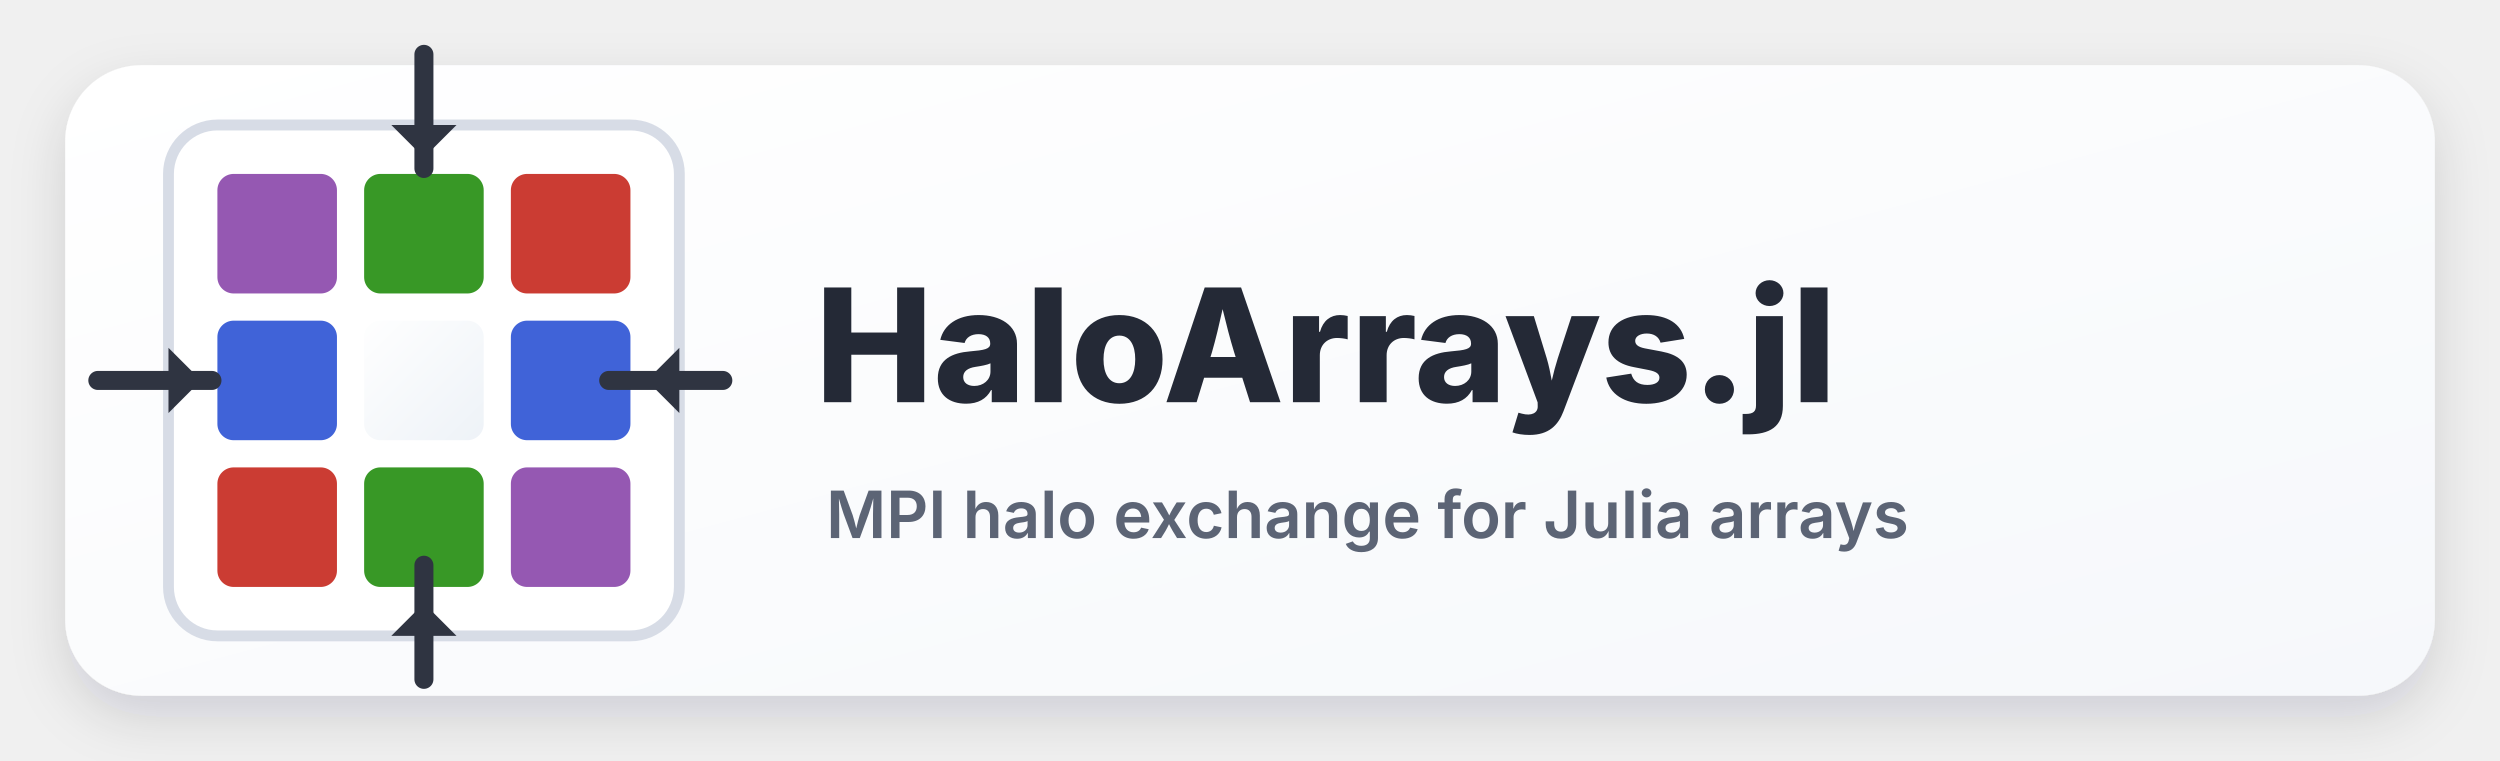
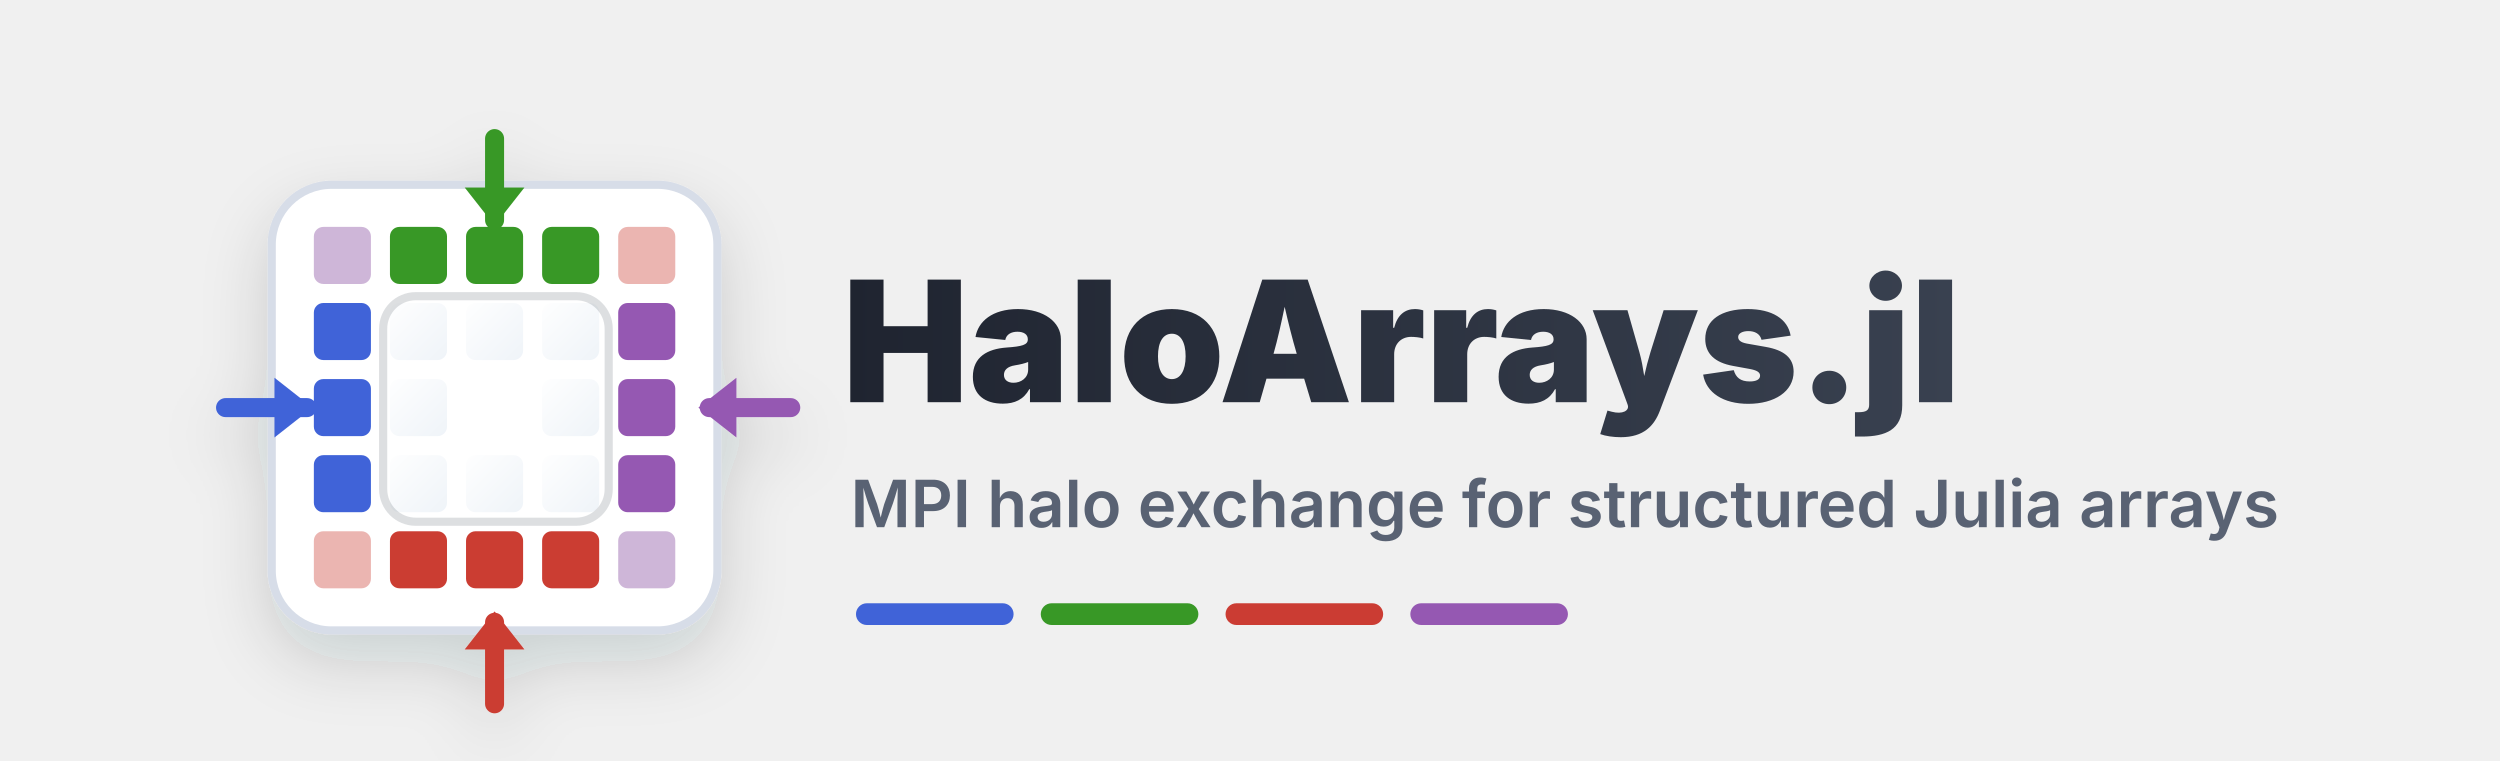
<svg xmlns="http://www.w3.org/2000/svg" viewBox="0 0 920 280" role="img" aria-labelledby="title desc">
  <defs>
-     <linearGradient id="panel" x1="0" x2="1" y1="0" y2="1">
+     <filter id="soft-shadow" x="-20%" y="-20%" width="140%" height="150%">
+       <feDropShadow dx="0" dy="10" stdDeviation="12" flood-color="#1f2937" flood-opacity="0.16" />
+     </filter>
+     <linearGradient id="cell" x1="0" y1="0" x2="1" y2="1">
      <stop offset="0" stop-color="#ffffff" />
-       <stop offset="1" stop-color="#f6f8fb" />
+       <stop offset="1" stop-color="#eef3f8" />
    </linearGradient>
-     <linearGradient id="core" x1="0" y1="0" x2="1" y2="1">
-       <stop offset="0" stop-color="#ffffff" />
-       <stop offset="1" stop-color="#edf2f7" />
+     <linearGradient id="ink" x1="0" y1="0" x2="1" y2="0">
+       <stop offset="0" stop-color="#1f2430" />
+       <stop offset="1" stop-color="#394150" />
    </linearGradient>
-     <filter id="shadow" x="-10%" y="-20%" width="120%" height="140%">
-       <feDropShadow dx="0" dy="8" stdDeviation="10" flood-color="#172033" flood-opacity="0.14" />
-     </filter>
  </defs>
-   <rect x="24" y="24" width="872" height="232" rx="28" fill="url(#panel)" filter="url(#shadow)" />
-   <g transform="translate(62 46)">
-     <rect x="0" y="0" width="188" height="188" rx="18" fill="#ffffff" stroke="#d7dce6" stroke-width="4" />
-     <g stroke="#ffffff" stroke-width="4">
-       <rect x="16" y="16" width="48" height="48" rx="8" fill="#9558b2" />
-       <rect x="70" y="16" width="48" height="48" rx="8" fill="#389826" />
-       <rect x="124" y="16" width="48" height="48" rx="8" fill="#cb3c33" />
-       <rect x="16" y="70" width="48" height="48" rx="8" fill="#4063d8" />
-       <rect x="70" y="70" width="48" height="48" rx="8" fill="url(#core)" />
-       <rect x="124" y="70" width="48" height="48" rx="8" fill="#4063d8" />
-       <rect x="16" y="124" width="48" height="48" rx="8" fill="#cb3c33" />
-       <rect x="70" y="124" width="48" height="48" rx="8" fill="#389826" />
-       <rect x="124" y="124" width="48" height="48" rx="8" fill="#9558b2" />
+   <g transform="translate(70 38)" filter="url(#soft-shadow)">
+     <rect x="30" y="30" width="164" height="164" rx="22" fill="#ffffff" />
+     <rect x="30" y="30" width="164" height="164" rx="22" fill="none" stroke="#d7dde8" stroke-width="3" />
+     <g stroke="#ffffff" stroke-width="3">
+       <rect x="44" y="44" width="24" height="24" rx="5" fill="#7f3f98" opacity="0.38" />
+       <rect x="72" y="44" width="24" height="24" rx="5" fill="#389826" />
+       <rect x="100" y="44" width="24" height="24" rx="5" fill="#389826" />
+       <rect x="128" y="44" width="24" height="24" rx="5" fill="#389826" />
+       <rect x="156" y="44" width="24" height="24" rx="5" fill="#cb3c33" opacity="0.38" />
+       <rect x="44" y="72" width="24" height="24" rx="5" fill="#4063d8" />
+       <rect x="72" y="72" width="24" height="24" rx="5" fill="url(#cell)" />
+       <rect x="100" y="72" width="24" height="24" rx="5" fill="url(#cell)" />
+       <rect x="128" y="72" width="24" height="24" rx="5" fill="url(#cell)" />
+       <rect x="156" y="72" width="24" height="24" rx="5" fill="#9558b2" />
+       <rect x="44" y="100" width="24" height="24" rx="5" fill="#4063d8" />
+       <rect x="72" y="100" width="24" height="24" rx="5" fill="url(#cell)" />
+       <rect x="100" y="100" width="24" height="24" rx="5" fill="#ffffff" />
+       <rect x="128" y="100" width="24" height="24" rx="5" fill="url(#cell)" />
+       <rect x="156" y="100" width="24" height="24" rx="5" fill="#9558b2" />
+       <rect x="44" y="128" width="24" height="24" rx="5" fill="#4063d8" />
+       <rect x="72" y="128" width="24" height="24" rx="5" fill="url(#cell)" />
+       <rect x="100" y="128" width="24" height="24" rx="5" fill="url(#cell)" />
+       <rect x="128" y="128" width="24" height="24" rx="5" fill="url(#cell)" />
+       <rect x="156" y="128" width="24" height="24" rx="5" fill="#9558b2" />
+       <rect x="44" y="156" width="24" height="24" rx="5" fill="#cb3c33" opacity="0.38" />
+       <rect x="72" y="156" width="24" height="24" rx="5" fill="#cb3c33" />
+       <rect x="100" y="156" width="24" height="24" rx="5" fill="#cb3c33" />
+       <rect x="128" y="156" width="24" height="24" rx="5" fill="#cb3c33" />
+       <rect x="156" y="156" width="24" height="24" rx="5" fill="#7f3f98" opacity="0.38" />
    </g>
-     <g fill="none" stroke="#2f3441" stroke-width="7" stroke-linecap="round" stroke-linejoin="round">
-       <path d="M-26 94 H16" />
-       <path d="M204 94 H162" />
-       <path d="M94 -26 V16" />
-       <path d="M94 204 V162" />
+     <rect x="71" y="71" width="83" height="83" rx="12" fill="none" stroke="#263244" stroke-opacity="0.16" stroke-width="3" />
+     <g fill="none" stroke-linecap="round" stroke-linejoin="round" stroke-width="7">
+       <path d="M13 112h30" stroke="#4063d8" />
+       <path d="M221 112h-30" stroke="#9558b2" />
+       <path d="M112 13v30" stroke="#389826" />
+       <path d="M112 221v-30" stroke="#cb3c33" />
    </g>
-     <g fill="#2f3441">
-       <path d="M12 94 0 82v24z" />
-       <path d="M176 94 188 82v24z" />
-       <path d="M94 12 82 0h24z" />
-       <path d="M94 176 82 188h24z" />
+     <g>
+       <path d="M45 112 31 101v22z" fill="#4063d8" />
+       <path d="M187 112 201 101v22z" fill="#9558b2" />
+       <path d="M112 45 101 31h22z" fill="#389826" />
+       <path d="M112 187 101 201h22z" fill="#cb3c33" />
    </g>
  </g>
-   <g transform="translate(300 78)">
-     <text x="0" y="70" fill="#242936" font-family="Inter, Avenir, Helvetica, Arial, sans-serif" font-size="58" font-weight="800" letter-spacing="0">
+   <g transform="translate(310 78)">
+     <text x="0" y="70" fill="url(#ink)" font-family="Inter, Avenir, Helvetica, Arial, sans-serif" font-size="62" font-weight="850" letter-spacing="0">
      HaloArrays.jl
    </text>
-     <text x="4" y="120" fill="#5c6475" font-family="Inter, Avenir, Helvetica, Arial, sans-serif" font-size="24" font-weight="600" letter-spacing="0">
-       MPI halo exchange for Julia arrays
+     <text x="3" y="116" fill="#596273" font-family="Inter, Avenir, Helvetica, Arial, sans-serif" font-size="24" font-weight="600" letter-spacing="0">
+       MPI halo exchange for structured Julia arrays
    </text>
+     <g transform="translate(5 144)">
+       <rect x="0" y="0" width="58" height="8" rx="4" fill="#4063d8" />
+       <rect x="68" y="0" width="58" height="8" rx="4" fill="#389826" />
+       <rect x="136" y="0" width="58" height="8" rx="4" fill="#cb3c33" />
+       <rect x="204" y="0" width="58" height="8" rx="4" fill="#9558b2" />
+     </g>
  </g>
</svg>
